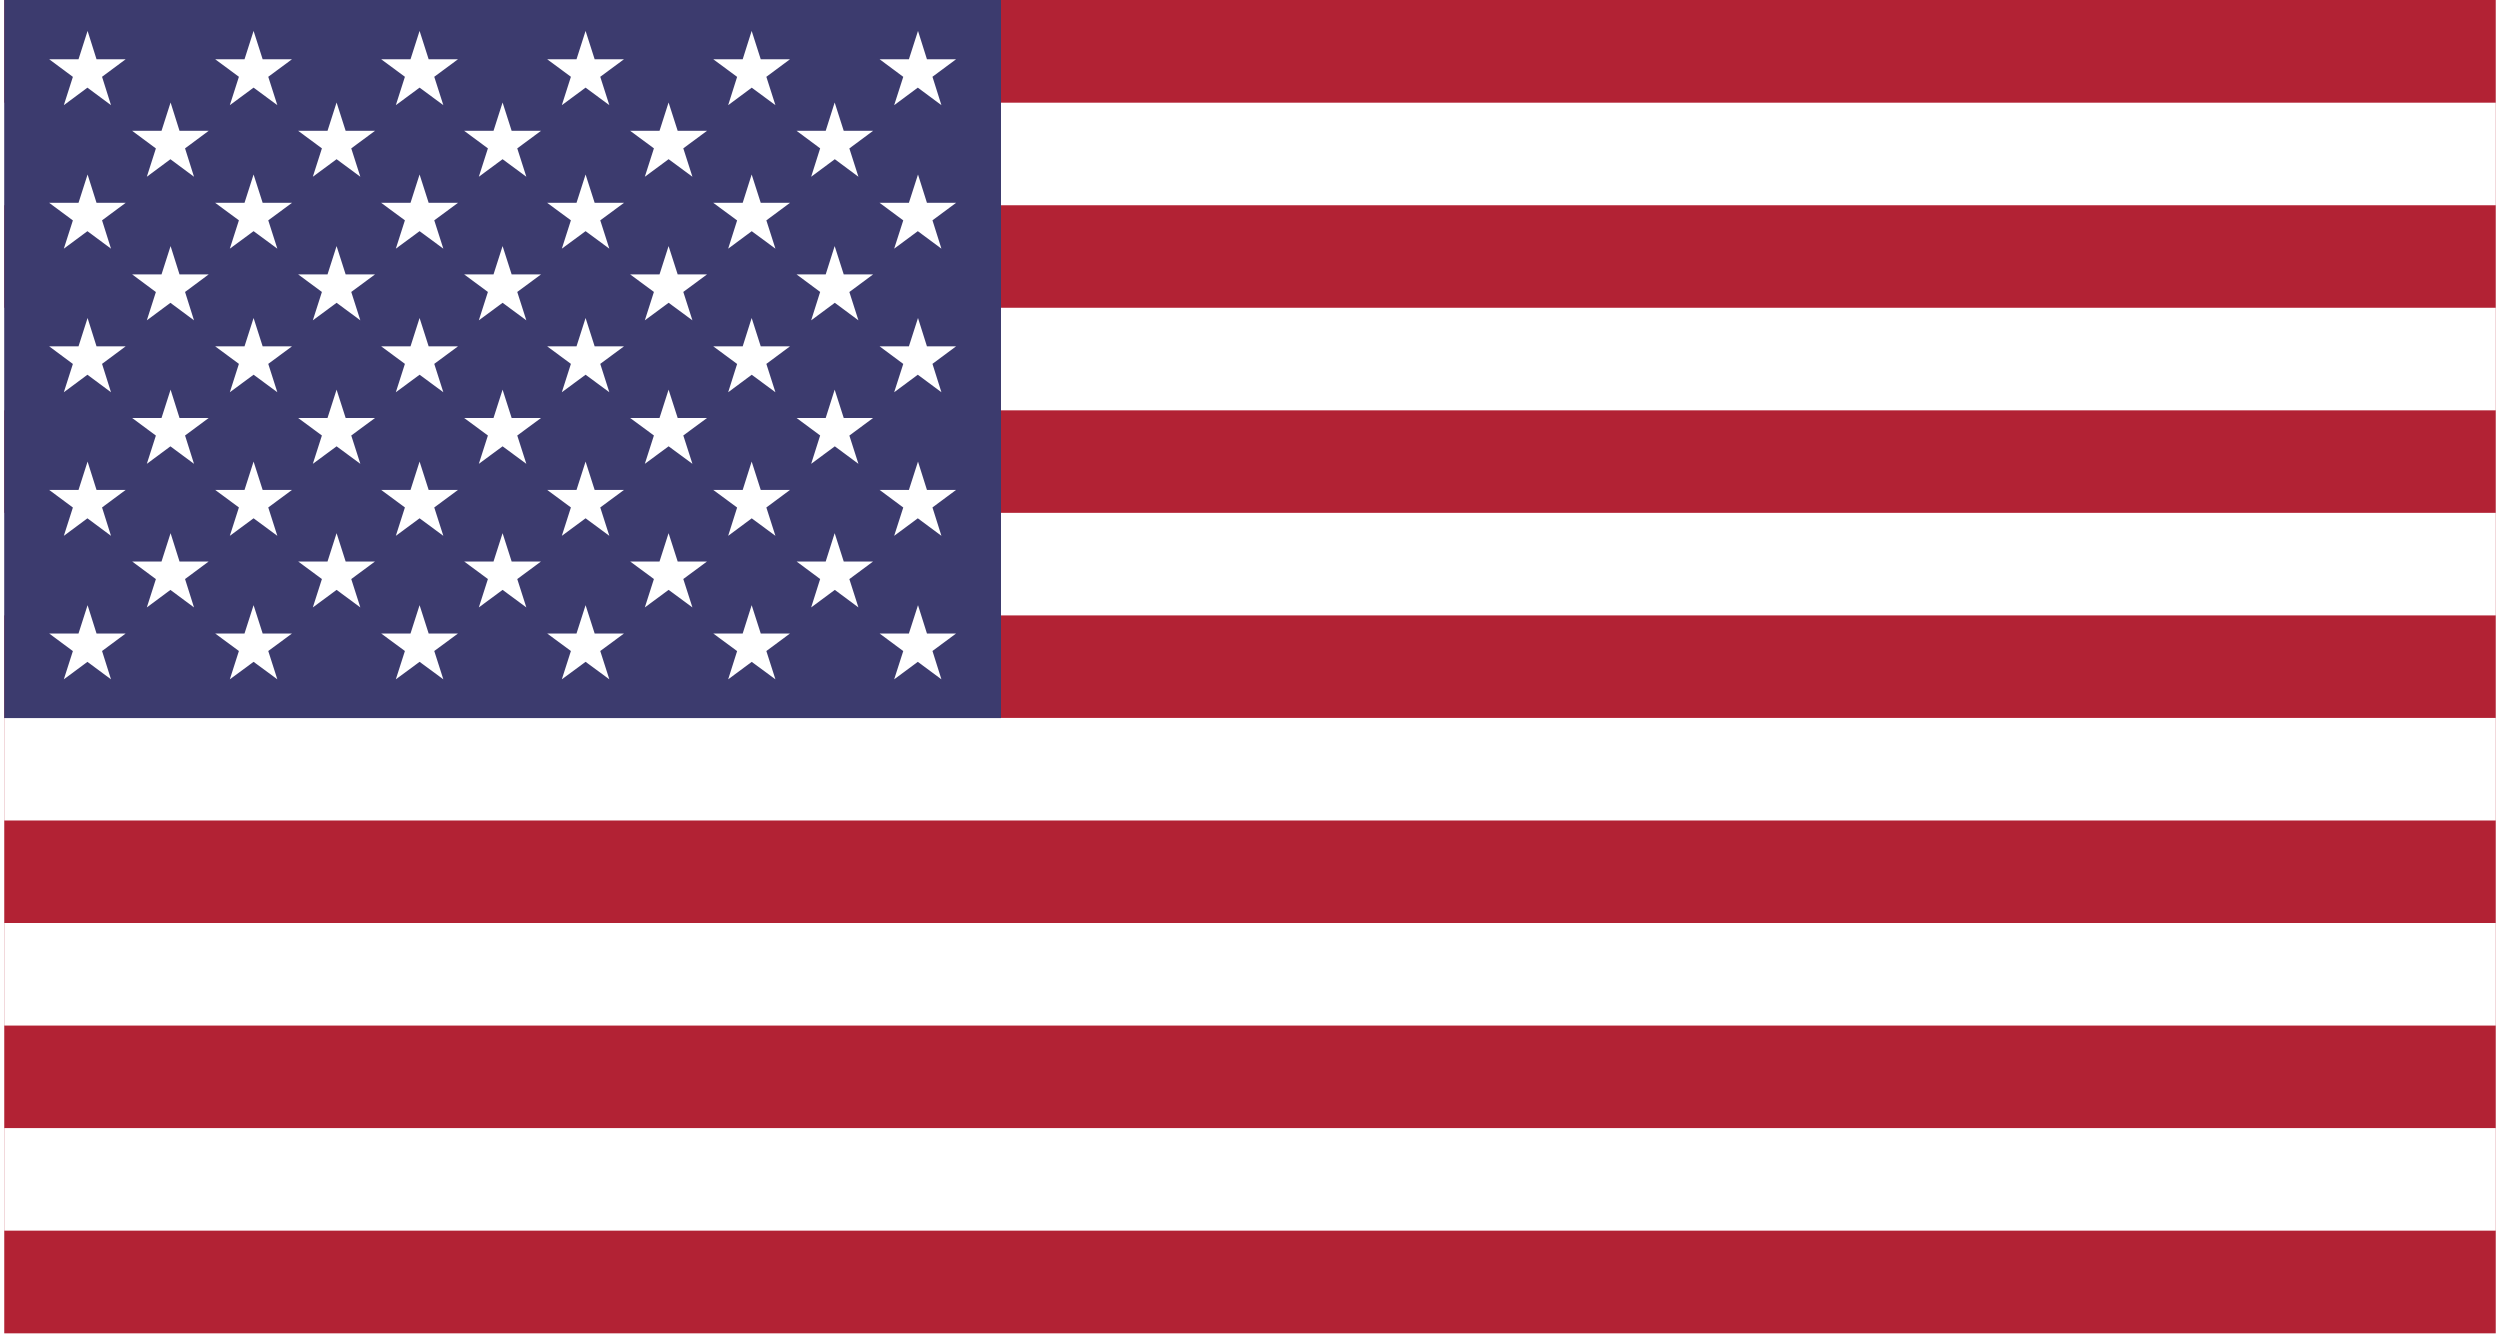
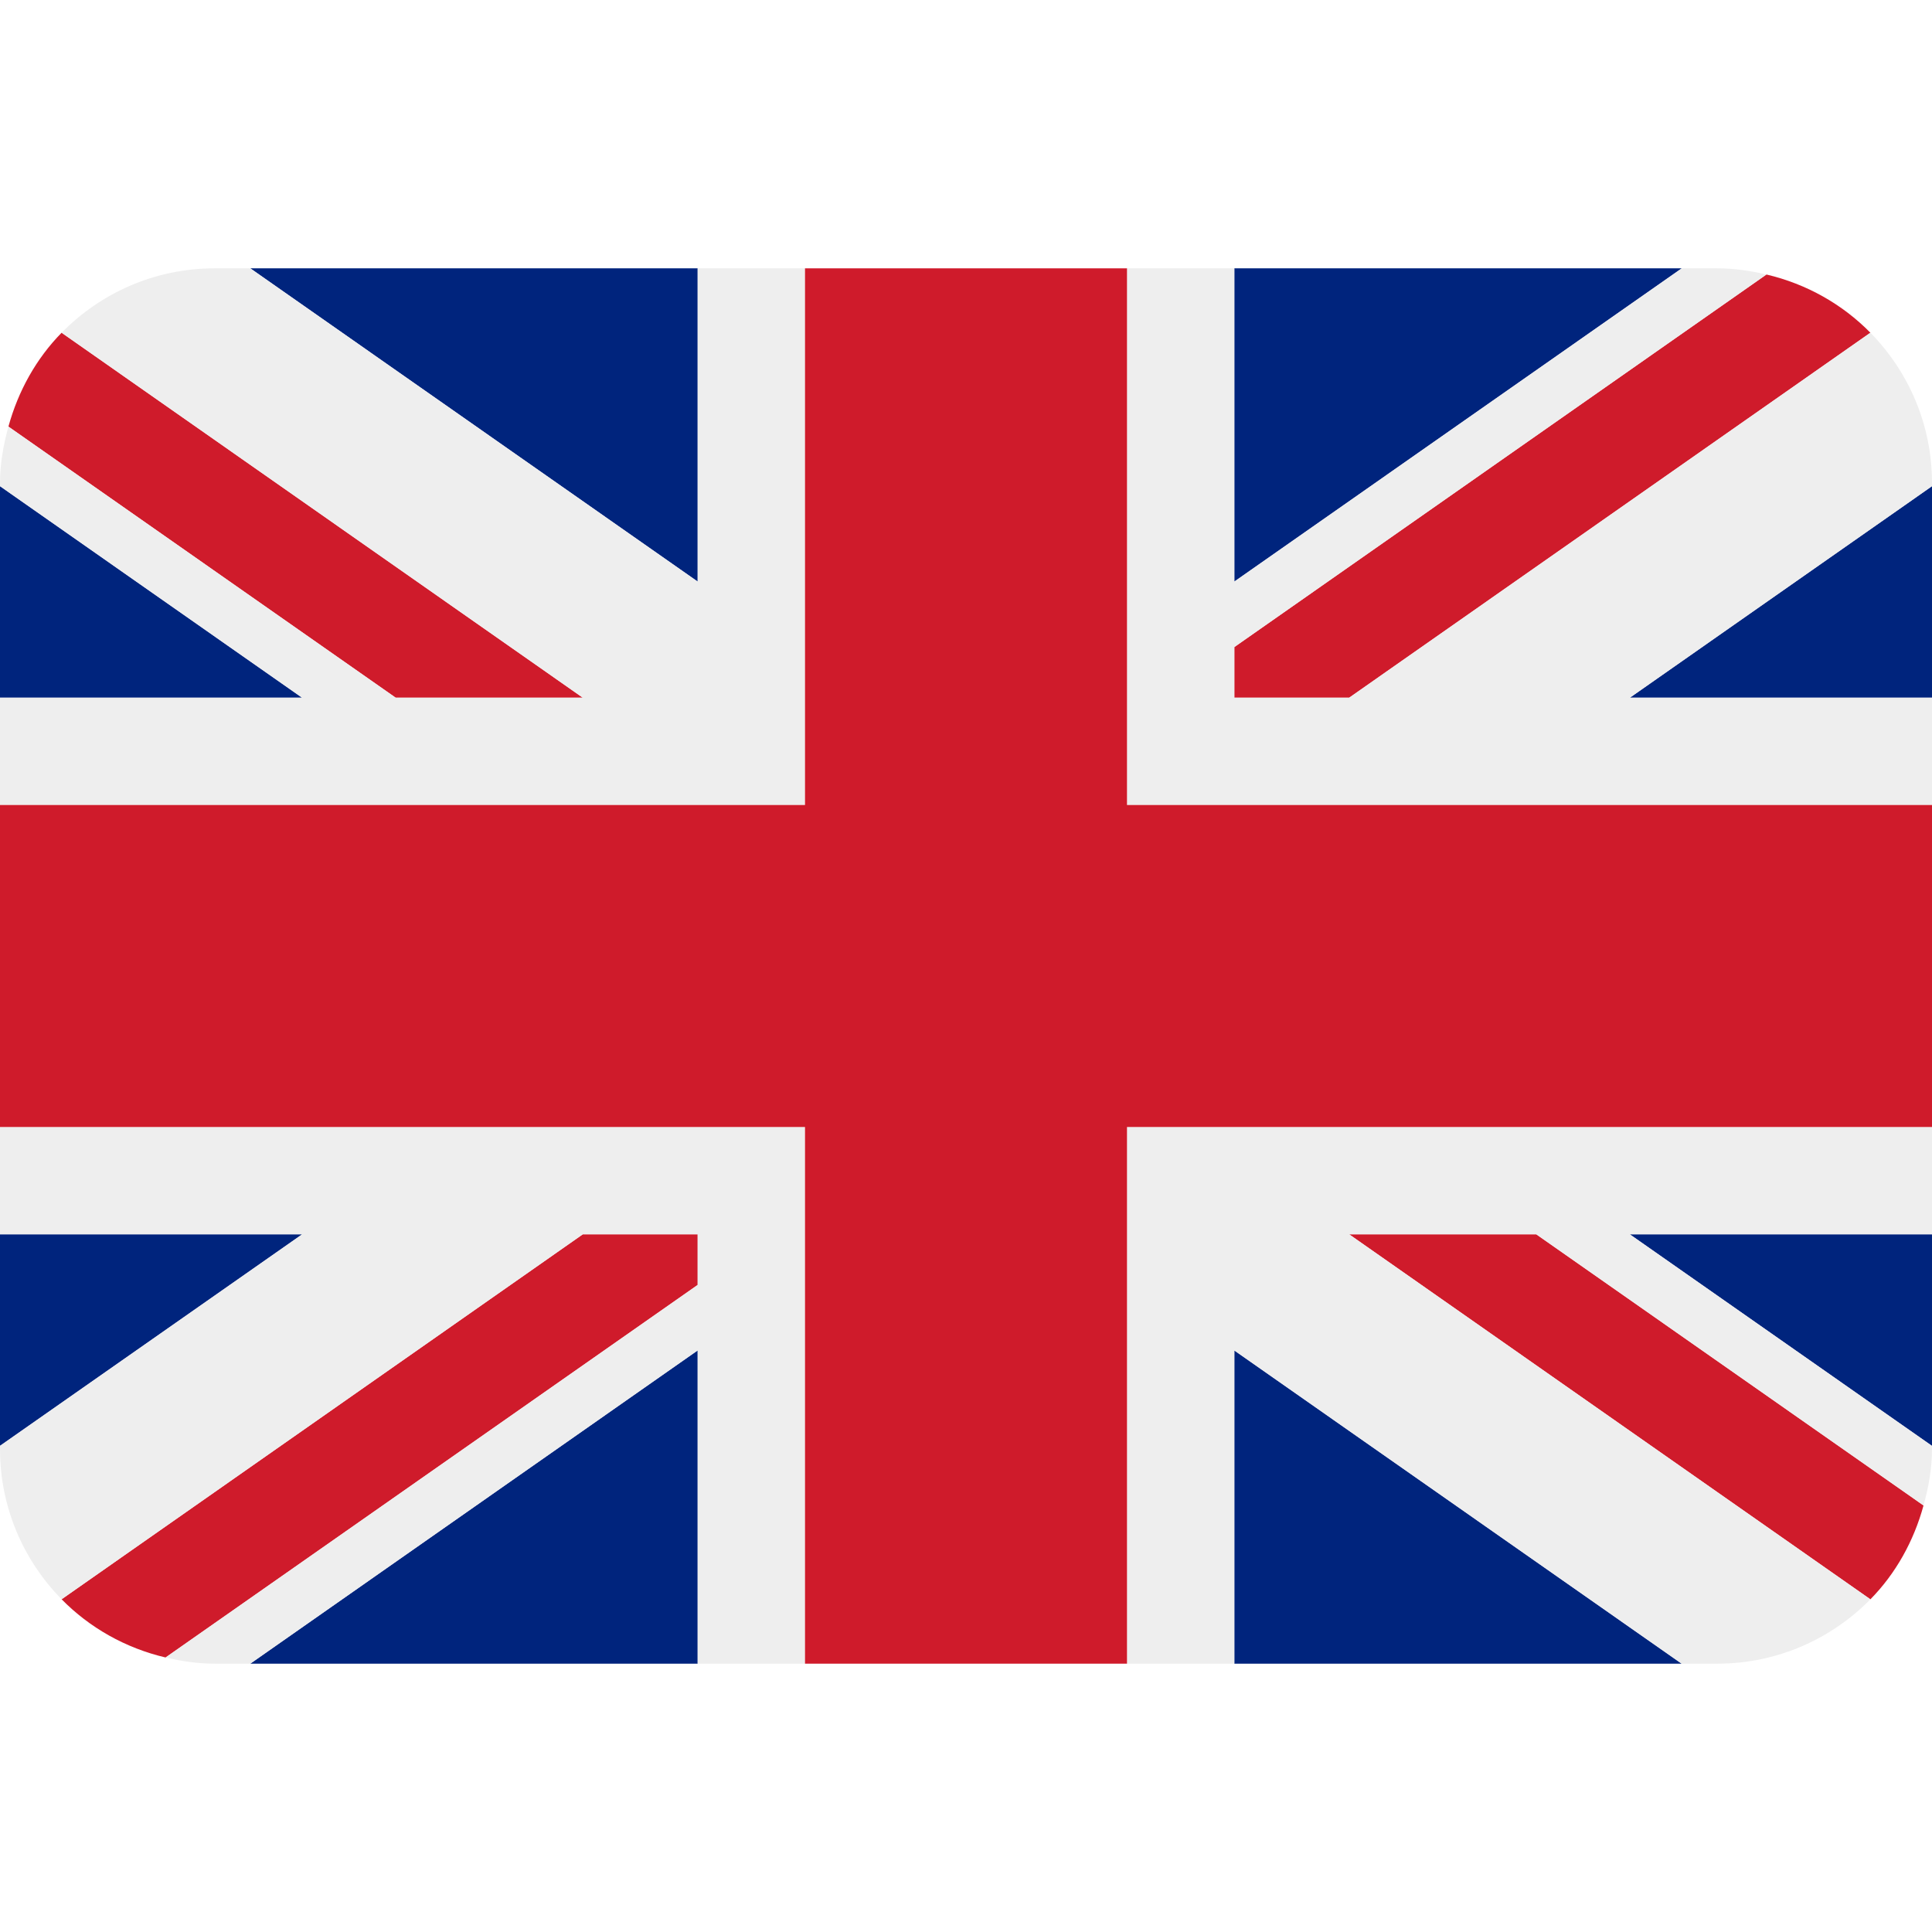
- <svg xmlns="http://www.w3.org/2000/svg" height="16px" version="1.1" viewBox="0 0 30 16" width="30px">
-   <g id="surface1">
-     <path d="M 0.051 0 L 29.949 0 L 29.949 16 L 0.051 16 Z M 0.051 0 " style=" stroke:none;fill-rule:nonzero;fill:rgb(69.804%,13.333%,20.392%);fill-opacity:1;" />
-     <path d="M -0.368 450.367 L 7410.366 450.367 M 7410.366 1050.221 L -0.368 1050.221 M -0.368 1650.075 L 7410.366 1650.075 M 7410.366 2249.93 L -0.368 2249.93 M -0.368 2849.784 L 7410.366 2849.784 M 7410.366 3449.638 L -0.368 3449.638 " style="fill-rule:nonzero;fill:rgb(0%,0%,0%);fill-opacity:1;stroke-width:300;stroke-linecap:butt;stroke-linejoin:miter;stroke:rgb(100%,100%,100%);stroke-opacity:1;stroke-miterlimit:4;" transform="matrix(0.00403448,0,0,0.00410256,0.0522648,0)" />
-     <path d="M 0.051 0 L 12.012 0 L 12.012 8.617 L 0.051 8.617 Z M 0.051 0 " style=" stroke:none;fill-rule:nonzero;fill:rgb(23.529%,23.137%,43.137%);fill-opacity:1;" />
-     <path d="M 1.051 0.371 L 1.332 1.262 L 0.59 0.711 L 1.508 0.711 L 0.766 1.262 Z M 1.051 0.371 " style=" stroke:none;fill-rule:nonzero;fill:rgb(100%,100%,100%);fill-opacity:1;" />
-     <path d="M 1.051 2.094 L 1.332 2.984 L 0.59 2.434 L 1.508 2.434 L 0.766 2.984 Z M 1.051 2.094 " style=" stroke:none;fill-rule:nonzero;fill:rgb(100%,100%,100%);fill-opacity:1;" />
-     <path d="M 1.051 3.816 L 1.332 4.707 L 0.59 4.156 L 1.508 4.156 L 0.766 4.707 Z M 1.051 3.816 " style=" stroke:none;fill-rule:nonzero;fill:rgb(100%,100%,100%);fill-opacity:1;" />
-     <path d="M 1.051 5.539 L 1.332 6.43 L 0.59 5.879 L 1.508 5.879 L 0.766 6.43 Z M 1.051 5.539 " style=" stroke:none;fill-rule:nonzero;fill:rgb(100%,100%,100%);fill-opacity:1;" />
-     <path d="M 1.051 7.262 L 1.332 8.152 L 0.59 7.602 L 1.508 7.602 L 0.766 8.152 Z M 1.051 7.262 " style=" stroke:none;fill-rule:nonzero;fill:rgb(100%,100%,100%);fill-opacity:1;" />
-     <path d="M 2.047 1.23 L 2.328 2.121 L 1.586 1.57 L 2.504 1.57 L 1.762 2.121 Z M 2.047 1.23 " style=" stroke:none;fill-rule:nonzero;fill:rgb(100%,100%,100%);fill-opacity:1;" />
-     <path d="M 2.047 2.953 L 2.328 3.844 L 1.586 3.293 L 2.504 3.293 L 1.762 3.844 Z M 2.047 2.953 " style=" stroke:none;fill-rule:nonzero;fill:rgb(100%,100%,100%);fill-opacity:1;" />
-     <path d="M 2.047 4.676 L 2.328 5.566 L 1.586 5.016 L 2.504 5.016 L 1.762 5.566 Z M 2.047 4.676 " style=" stroke:none;fill-rule:nonzero;fill:rgb(100%,100%,100%);fill-opacity:1;" />
-     <path d="M 2.047 6.398 L 2.328 7.289 L 1.586 6.738 L 2.504 6.738 L 1.762 7.289 Z M 2.047 6.398 " style=" stroke:none;fill-rule:nonzero;fill:rgb(100%,100%,100%);fill-opacity:1;" />
-     <path d="M 3.043 0.371 L 3.328 1.262 L 2.582 0.711 L 3.504 0.711 L 2.758 1.262 Z M 3.043 0.371 " style=" stroke:none;fill-rule:nonzero;fill:rgb(100%,100%,100%);fill-opacity:1;" />
-     <path d="M 3.043 2.094 L 3.328 2.984 L 2.582 2.434 L 3.504 2.434 L 2.758 2.984 Z M 3.043 2.094 " style=" stroke:none;fill-rule:nonzero;fill:rgb(100%,100%,100%);fill-opacity:1;" />
-     <path d="M 3.043 3.816 L 3.328 4.707 L 2.582 4.156 L 3.504 4.156 L 2.758 4.707 Z M 3.043 3.816 " style=" stroke:none;fill-rule:nonzero;fill:rgb(100%,100%,100%);fill-opacity:1;" />
-     <path d="M 3.043 5.539 L 3.328 6.43 L 2.582 5.879 L 3.504 5.879 L 2.758 6.43 Z M 3.043 5.539 " style=" stroke:none;fill-rule:nonzero;fill:rgb(100%,100%,100%);fill-opacity:1;" />
-     <path d="M 3.043 7.262 L 3.328 8.152 L 2.582 7.602 L 3.504 7.602 L 2.758 8.152 Z M 3.043 7.262 " style=" stroke:none;fill-rule:nonzero;fill:rgb(100%,100%,100%);fill-opacity:1;" />
-     <path d="M 4.039 1.23 L 4.324 2.121 L 3.578 1.57 L 4.5 1.57 L 3.754 2.121 Z M 4.039 1.23 " style=" stroke:none;fill-rule:nonzero;fill:rgb(100%,100%,100%);fill-opacity:1;" />
-     <path d="M 4.039 2.953 L 4.324 3.844 L 3.578 3.293 L 4.5 3.293 L 3.754 3.844 Z M 4.039 2.953 " style=" stroke:none;fill-rule:nonzero;fill:rgb(100%,100%,100%);fill-opacity:1;" />
-     <path d="M 4.039 4.676 L 4.324 5.566 L 3.578 5.016 L 4.5 5.016 L 3.754 5.566 Z M 4.039 4.676 " style=" stroke:none;fill-rule:nonzero;fill:rgb(100%,100%,100%);fill-opacity:1;" />
-     <path d="M 4.039 6.398 L 4.324 7.289 L 3.578 6.738 L 4.5 6.738 L 3.754 7.289 Z M 4.039 6.398 " style=" stroke:none;fill-rule:nonzero;fill:rgb(100%,100%,100%);fill-opacity:1;" />
-     <path d="M 5.035 0.371 L 5.32 1.262 L 4.574 0.711 L 5.496 0.711 L 4.75 1.262 Z M 5.035 0.371 " style=" stroke:none;fill-rule:nonzero;fill:rgb(100%,100%,100%);fill-opacity:1;" />
-     <path d="M 5.035 2.094 L 5.32 2.984 L 4.574 2.434 L 5.496 2.434 L 4.75 2.984 Z M 5.035 2.094 " style=" stroke:none;fill-rule:nonzero;fill:rgb(100%,100%,100%);fill-opacity:1;" />
-     <path d="M 5.035 3.816 L 5.32 4.707 L 4.574 4.156 L 5.496 4.156 L 4.75 4.707 Z M 5.035 3.816 " style=" stroke:none;fill-rule:nonzero;fill:rgb(100%,100%,100%);fill-opacity:1;" />
-     <path d="M 5.035 5.539 L 5.32 6.43 L 4.574 5.879 L 5.496 5.879 L 4.75 6.43 Z M 5.035 5.539 " style=" stroke:none;fill-rule:nonzero;fill:rgb(100%,100%,100%);fill-opacity:1;" />
-     <path d="M 5.035 7.262 L 5.32 8.152 L 4.574 7.602 L 5.496 7.602 L 4.75 8.152 Z M 5.035 7.262 " style=" stroke:none;fill-rule:nonzero;fill:rgb(100%,100%,100%);fill-opacity:1;" />
-     <path d="M 6.031 1.23 L 6.316 2.121 L 5.57 1.57 L 6.492 1.57 L 5.746 2.121 Z M 6.031 1.23 " style=" stroke:none;fill-rule:nonzero;fill:rgb(100%,100%,100%);fill-opacity:1;" />
-     <path d="M 6.031 2.953 L 6.316 3.844 L 5.57 3.293 L 6.492 3.293 L 5.746 3.844 Z M 6.031 2.953 " style=" stroke:none;fill-rule:nonzero;fill:rgb(100%,100%,100%);fill-opacity:1;" />
-     <path d="M 6.031 4.676 L 6.316 5.566 L 5.57 5.016 L 6.492 5.016 L 5.746 5.566 Z M 6.031 4.676 " style=" stroke:none;fill-rule:nonzero;fill:rgb(100%,100%,100%);fill-opacity:1;" />
-     <path d="M 6.031 6.398 L 6.316 7.289 L 5.57 6.738 L 6.492 6.738 L 5.746 7.289 Z M 6.031 6.398 " style=" stroke:none;fill-rule:nonzero;fill:rgb(100%,100%,100%);fill-opacity:1;" />
-     <path d="M 7.027 0.371 L 7.312 1.262 L 6.566 0.711 L 7.488 0.711 L 6.742 1.262 Z M 7.027 0.371 " style=" stroke:none;fill-rule:nonzero;fill:rgb(100%,100%,100%);fill-opacity:1;" />
-     <path d="M 7.027 2.094 L 7.312 2.984 L 6.566 2.434 L 7.488 2.434 L 6.742 2.984 Z M 7.027 2.094 " style=" stroke:none;fill-rule:nonzero;fill:rgb(100%,100%,100%);fill-opacity:1;" />
-     <path d="M 7.027 3.816 L 7.312 4.707 L 6.566 4.156 L 7.488 4.156 L 6.742 4.707 Z M 7.027 3.816 " style=" stroke:none;fill-rule:nonzero;fill:rgb(100%,100%,100%);fill-opacity:1;" />
-     <path d="M 7.027 5.539 L 7.312 6.43 L 6.566 5.879 L 7.488 5.879 L 6.742 6.43 Z M 7.027 5.539 " style=" stroke:none;fill-rule:nonzero;fill:rgb(100%,100%,100%);fill-opacity:1;" />
-     <path d="M 7.027 7.262 L 7.312 8.152 L 6.566 7.602 L 7.488 7.602 L 6.742 8.152 Z M 7.027 7.262 " style=" stroke:none;fill-rule:nonzero;fill:rgb(100%,100%,100%);fill-opacity:1;" />
-     <path d="M 8.023 1.23 L 8.309 2.121 L 7.562 1.57 L 8.484 1.57 L 7.738 2.121 Z M 8.023 1.23 " style=" stroke:none;fill-rule:nonzero;fill:rgb(100%,100%,100%);fill-opacity:1;" />
-     <path d="M 8.023 2.953 L 8.309 3.844 L 7.562 3.293 L 8.484 3.293 L 7.738 3.844 Z M 8.023 2.953 " style=" stroke:none;fill-rule:nonzero;fill:rgb(100%,100%,100%);fill-opacity:1;" />
-     <path d="M 8.023 4.676 L 8.309 5.566 L 7.562 5.016 L 8.484 5.016 L 7.738 5.566 Z M 8.023 4.676 " style=" stroke:none;fill-rule:nonzero;fill:rgb(100%,100%,100%);fill-opacity:1;" />
-     <path d="M 8.023 6.398 L 8.309 7.289 L 7.562 6.738 L 8.484 6.738 L 7.738 7.289 Z M 8.023 6.398 " style=" stroke:none;fill-rule:nonzero;fill:rgb(100%,100%,100%);fill-opacity:1;" />
-     <path d="M 9.02 0.371 L 9.305 1.262 L 8.559 0.711 L 9.48 0.711 L 8.738 1.262 Z M 9.02 0.371 " style=" stroke:none;fill-rule:nonzero;fill:rgb(100%,100%,100%);fill-opacity:1;" />
-     <path d="M 9.02 2.094 L 9.305 2.984 L 8.559 2.434 L 9.48 2.434 L 8.738 2.984 Z M 9.02 2.094 " style=" stroke:none;fill-rule:nonzero;fill:rgb(100%,100%,100%);fill-opacity:1;" />
-     <path d="M 9.02 3.816 L 9.305 4.707 L 8.559 4.156 L 9.48 4.156 L 8.738 4.707 Z M 9.02 3.816 " style=" stroke:none;fill-rule:nonzero;fill:rgb(100%,100%,100%);fill-opacity:1;" />
-     <path d="M 9.02 5.539 L 9.305 6.43 L 8.559 5.879 L 9.48 5.879 L 8.738 6.43 Z M 9.02 5.539 " style=" stroke:none;fill-rule:nonzero;fill:rgb(100%,100%,100%);fill-opacity:1;" />
-     <path d="M 9.02 7.262 L 9.305 8.152 L 8.559 7.602 L 9.48 7.602 L 8.738 8.152 Z M 9.02 7.262 " style=" stroke:none;fill-rule:nonzero;fill:rgb(100%,100%,100%);fill-opacity:1;" />
-     <path d="M 10.016 1.23 L 10.301 2.121 L 9.559 1.57 L 10.477 1.57 L 9.734 2.121 Z M 10.016 1.23 " style=" stroke:none;fill-rule:nonzero;fill:rgb(100%,100%,100%);fill-opacity:1;" />
-     <path d="M 10.016 2.953 L 10.301 3.844 L 9.559 3.293 L 10.477 3.293 L 9.734 3.844 Z M 10.016 2.953 " style=" stroke:none;fill-rule:nonzero;fill:rgb(100%,100%,100%);fill-opacity:1;" />
-     <path d="M 10.016 4.676 L 10.301 5.566 L 9.559 5.016 L 10.477 5.016 L 9.734 5.566 Z M 10.016 4.676 " style=" stroke:none;fill-rule:nonzero;fill:rgb(100%,100%,100%);fill-opacity:1;" />
-     <path d="M 10.016 6.398 L 10.301 7.289 L 9.559 6.738 L 10.477 6.738 L 9.734 7.289 Z M 10.016 6.398 " style=" stroke:none;fill-rule:nonzero;fill:rgb(100%,100%,100%);fill-opacity:1;" />
-     <path d="M 11.016 0.371 L 11.297 1.262 L 10.555 0.711 L 11.473 0.711 L 10.73 1.262 Z M 11.016 0.371 " style=" stroke:none;fill-rule:nonzero;fill:rgb(100%,100%,100%);fill-opacity:1;" />
-     <path d="M 11.016 2.094 L 11.297 2.984 L 10.555 2.434 L 11.473 2.434 L 10.73 2.984 Z M 11.016 2.094 " style=" stroke:none;fill-rule:nonzero;fill:rgb(100%,100%,100%);fill-opacity:1;" />
-     <path d="M 11.016 3.816 L 11.297 4.707 L 10.555 4.156 L 11.473 4.156 L 10.73 4.707 Z M 11.016 3.816 " style=" stroke:none;fill-rule:nonzero;fill:rgb(100%,100%,100%);fill-opacity:1;" />
-     <path d="M 11.016 5.539 L 11.297 6.43 L 10.555 5.879 L 11.473 5.879 L 10.73 6.43 Z M 11.016 5.539 " style=" stroke:none;fill-rule:nonzero;fill:rgb(100%,100%,100%);fill-opacity:1;" />
-     <path d="M 11.016 7.262 L 11.297 8.152 L 10.555 7.602 L 11.473 7.602 L 10.73 8.152 Z M 11.016 7.262 " style=" stroke:none;fill-rule:nonzero;fill:rgb(100%,100%,100%);fill-opacity:1;" />
-   </g>
+ <svg xmlns="http://www.w3.org/2000/svg" viewBox="0 0 36 36">
+   <path fill="#00247D" d="M0 9.059V13h5.628zM4.664 31H13v-5.837zM23 25.164V31h8.335zM0 23v3.941L5.63 23zM31.337 5H23v5.837zM36 26.942V23h-5.631zM36 13V9.059L30.371 13zM13 5H4.664L13 10.837z" />
+   <path fill="#CF1B2B" d="M25.14 23l9.712 6.801c.471-.479.808-1.082.99-1.749L28.627 23H25.14zM13 23h-2.141l-9.711 6.8c.521.53 1.189.909 1.938 1.085L13 23.943V23zm10-10h2.141l9.711-6.8c-.521-.53-1.188-.909-1.937-1.085L23 12.057V13zm-12.141 0L1.148 6.2C.677 6.68.34 7.282.157 7.949L7.372 13h3.487z" />
+   <path fill="#EEE" d="M36 21H21v10h2v-5.836L31.335 31H32c1.117 0 2.126-.461 2.852-1.199L25.14 23h3.487l7.215 5.052c.093-.337.158-.686.158-1.052v-.058L30.369 23H36v-2zM0 21v2h5.63L0 26.941V27c0 1.091.439 2.078 1.148 2.8l9.711-6.8H13v.943l-9.914 6.941c.294.07.598.116.914.116h.664L13 25.163V31h2V21H0zM36 9c0-1.091-.439-2.078-1.148-2.8L25.141 13H23v-.943l9.915-6.942C32.62 5.046 32.316 5 32 5h-.663L23 10.837V5h-2v10h15v-2h-5.629L36 9.059V9zM13 5v5.837L4.664 5H4c-1.118 0-2.126.461-2.852 1.2l9.711 6.8H7.372L.157 7.949C.065 8.286 0 8.634 0 9v.059L5.628 13H0v2h15V5h-2z" />
+   <path fill="#CF1B2B" d="M21 15V5h-6v10H0v6h15v10h6V21h15v-6z" />
</svg>
